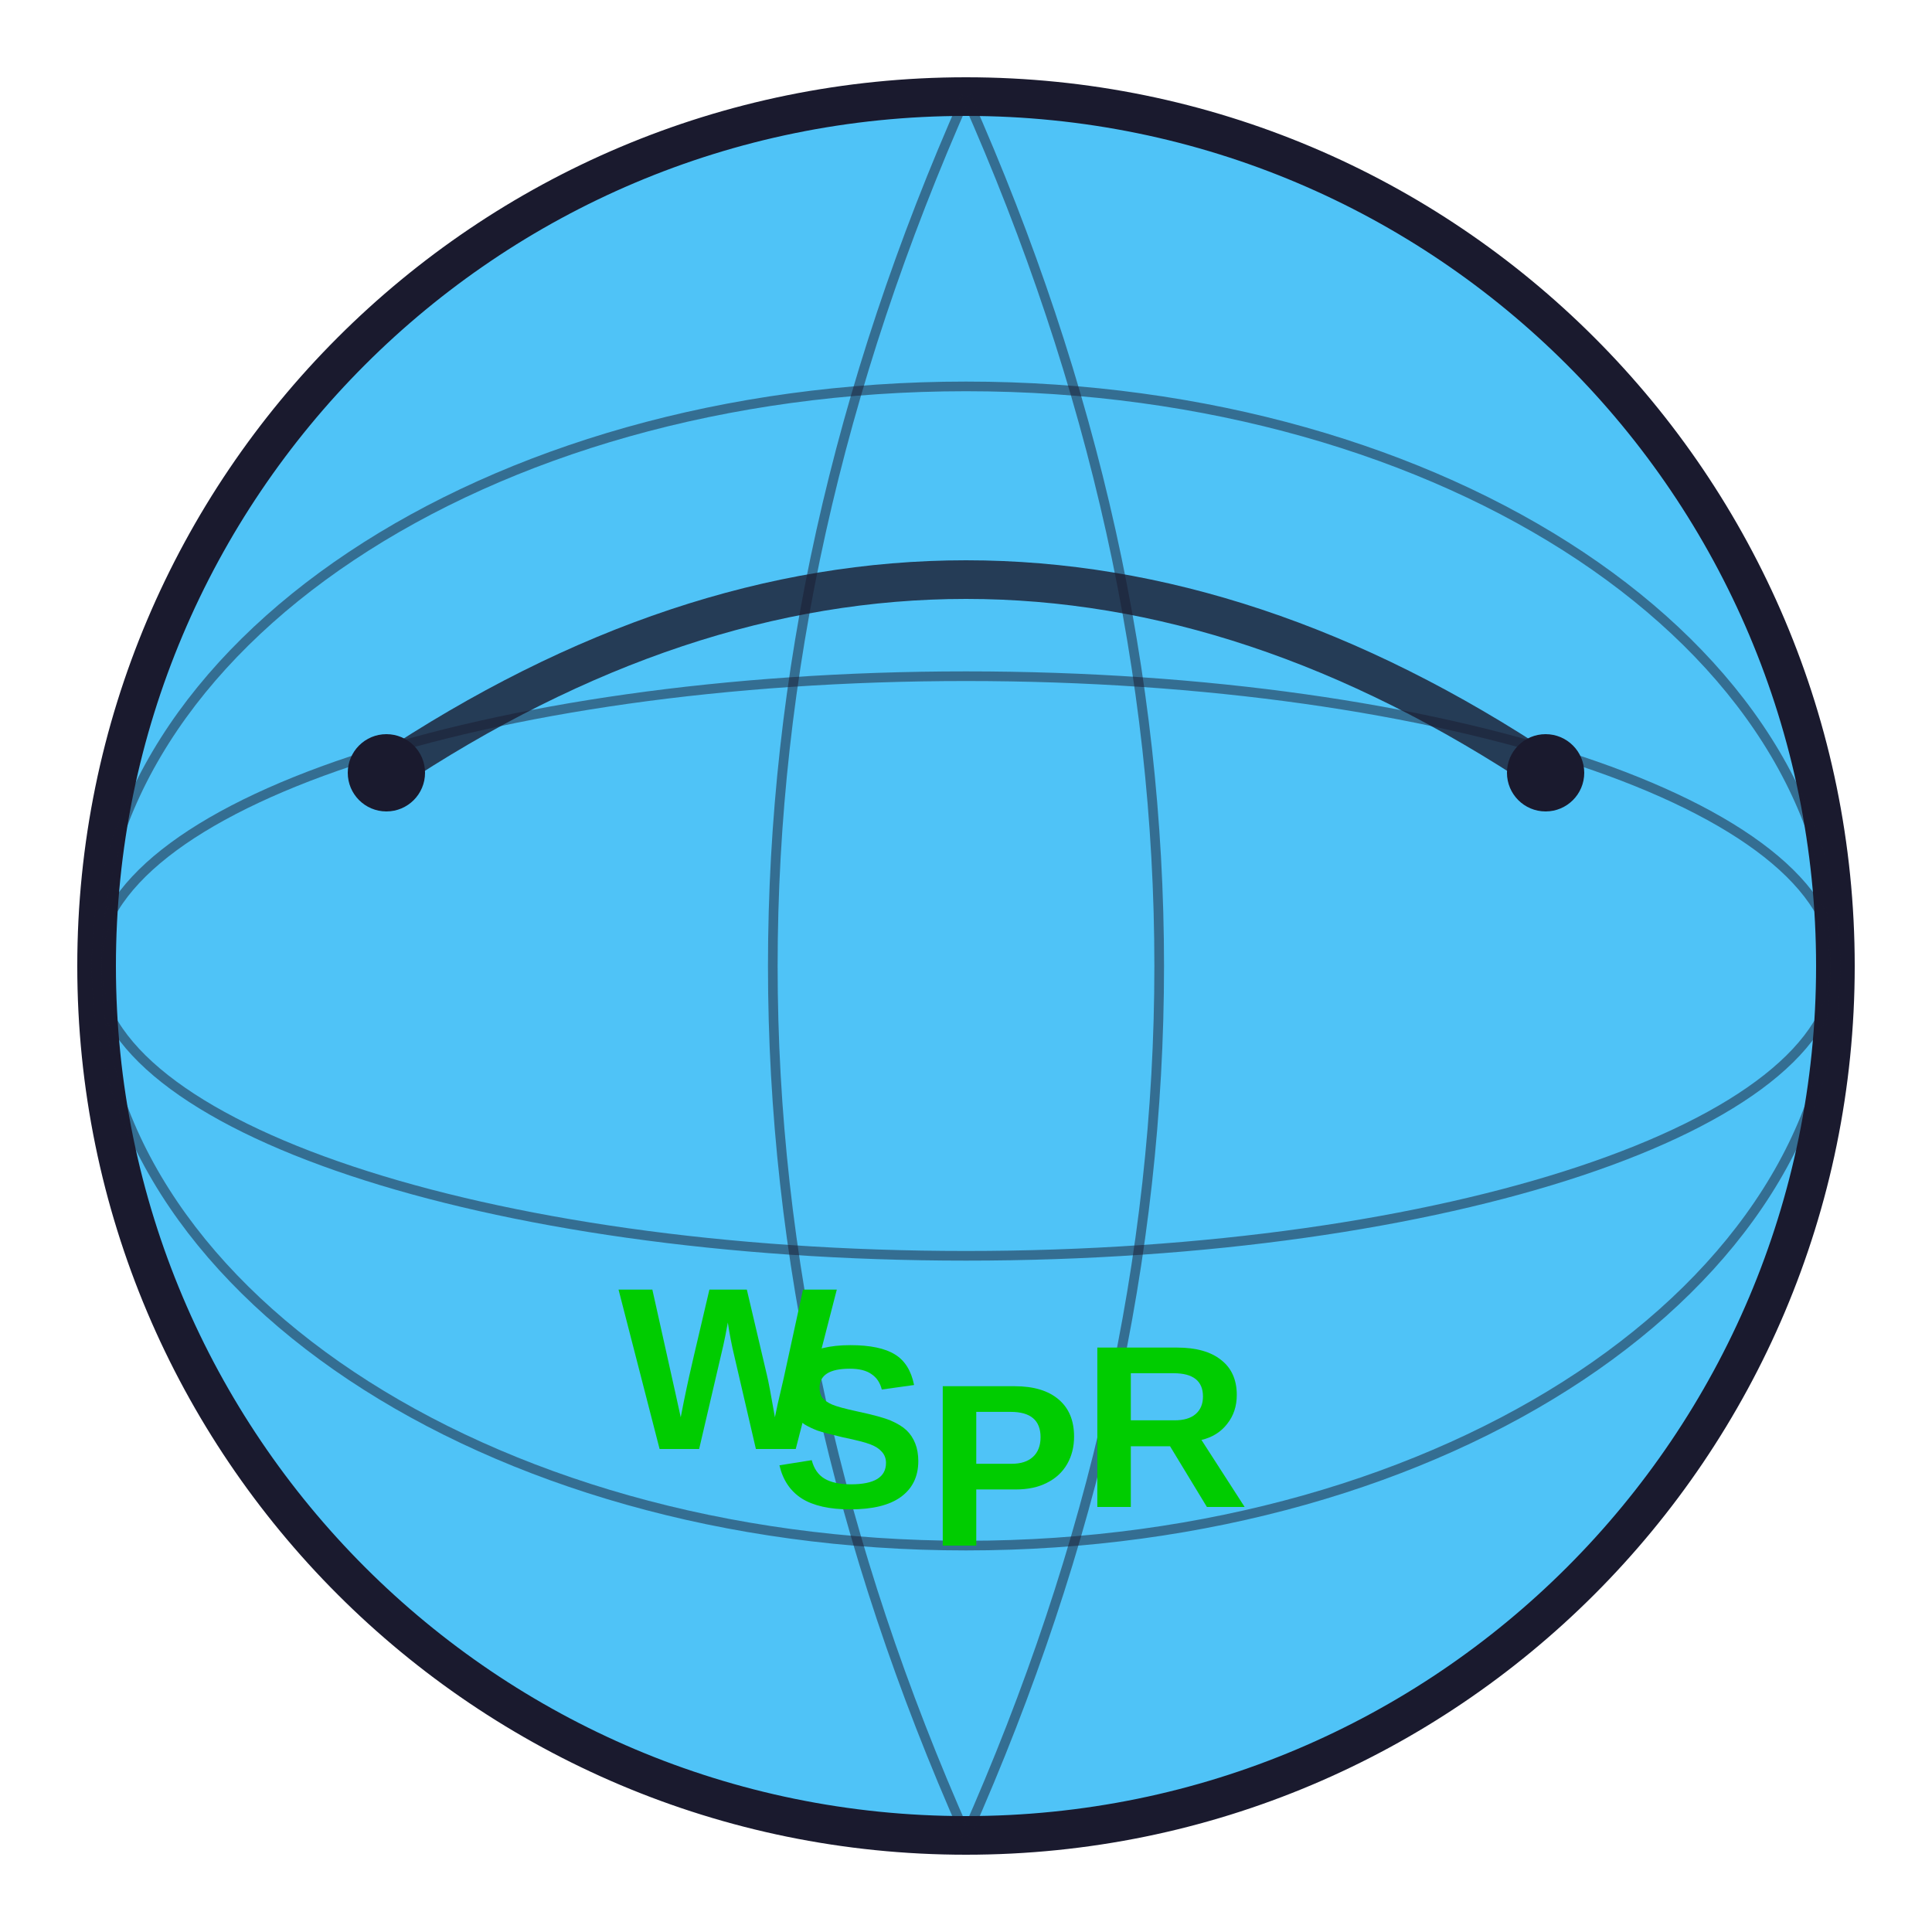
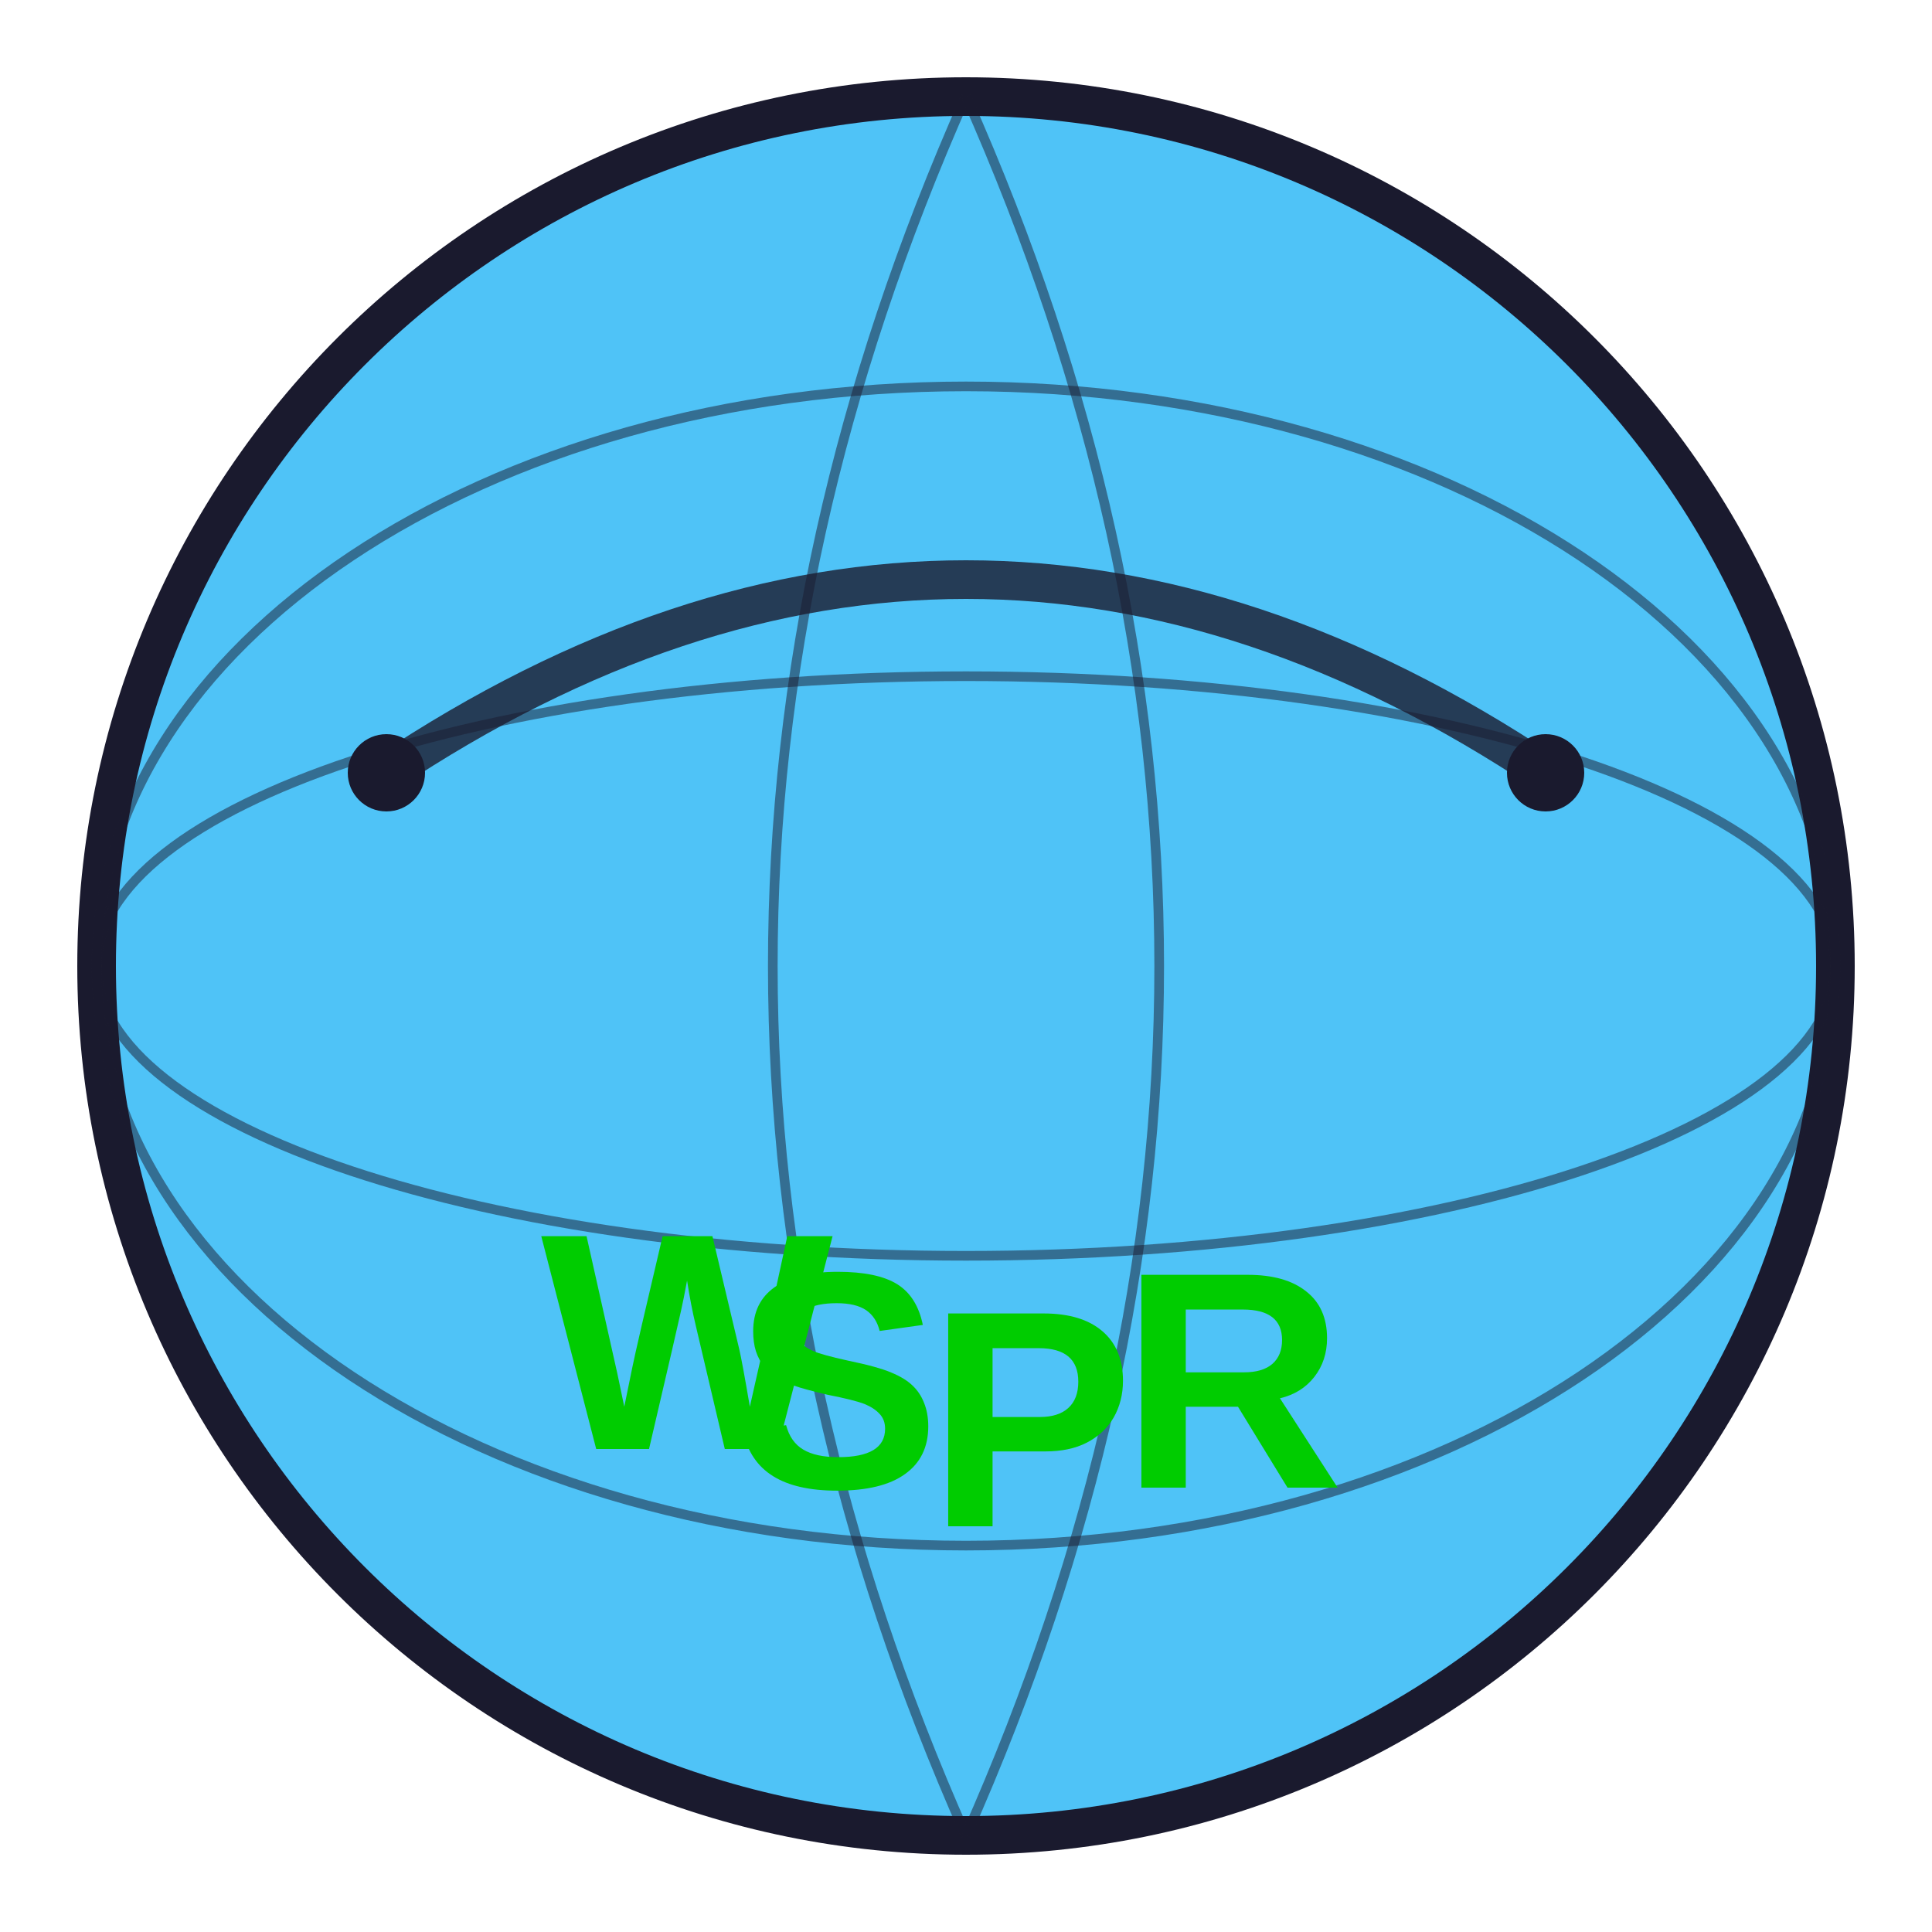
<svg xmlns="http://www.w3.org/2000/svg" viewBox="0 0 100 100">
  <circle cx="50" cy="50" r="45" fill="#4fc3f7" stroke="#1a1a2e" stroke-width="2" />
  <ellipse cx="50" cy="50" rx="45" ry="15" fill="none" stroke="#1a1a2e" stroke-width="0.5" opacity="0.5" />
  <ellipse cx="50" cy="50" rx="45" ry="30" fill="none" stroke="#1a1a2e" stroke-width="0.5" opacity="0.5" />
  <path d="M 50 5 Q 30 50 50 95" fill="none" stroke="#1a1a2e" stroke-width="0.5" opacity="0.5" />
  <path d="M 50 5 Q 70 50 50 95" fill="none" stroke="#1a1a2e" stroke-width="0.5" opacity="0.5" />
  <path d="M 20 40 Q 50 20 80 40" fill="none" stroke="#1a1a2e" stroke-width="2" opacity="0.8" />
  <circle cx="20" cy="40" r="2" fill="#1a1a2e" />
  <circle cx="80" cy="40" r="2" fill="#1a1a2e" />
-   <text x="32" y="75" fill="#00cc00" font-size="12" font-weight="bold" font-family="Arial, sans-serif">W</text>
-   <text x="40" y="78" fill="#00cc00" font-size="12" font-weight="bold" font-family="Arial, sans-serif">S</text>
-   <text x="48" y="80" fill="#00cc00" font-size="12" font-weight="bold" font-family="Arial, sans-serif">P</text>
-   <text x="56" y="78" fill="#00cc00" font-size="12" font-weight="bold" font-family="Arial, sans-serif">R</text>
+   <text x="28" y="75" fill="#00cc00" font-size="16" font-weight="bold" font-family="Arial, sans-serif">W</text>
+   <text x="38" y="77" fill="#00cc00" font-size="16" font-weight="bold" font-family="Arial, sans-serif">S</text>
+   <text x="48" y="79" fill="#00cc00" font-size="16" font-weight="bold" font-family="Arial, sans-serif">P</text>
+   <text x="58" y="77" fill="#00cc00" font-size="16" font-weight="bold" font-family="Arial, sans-serif">R</text>
</svg>
